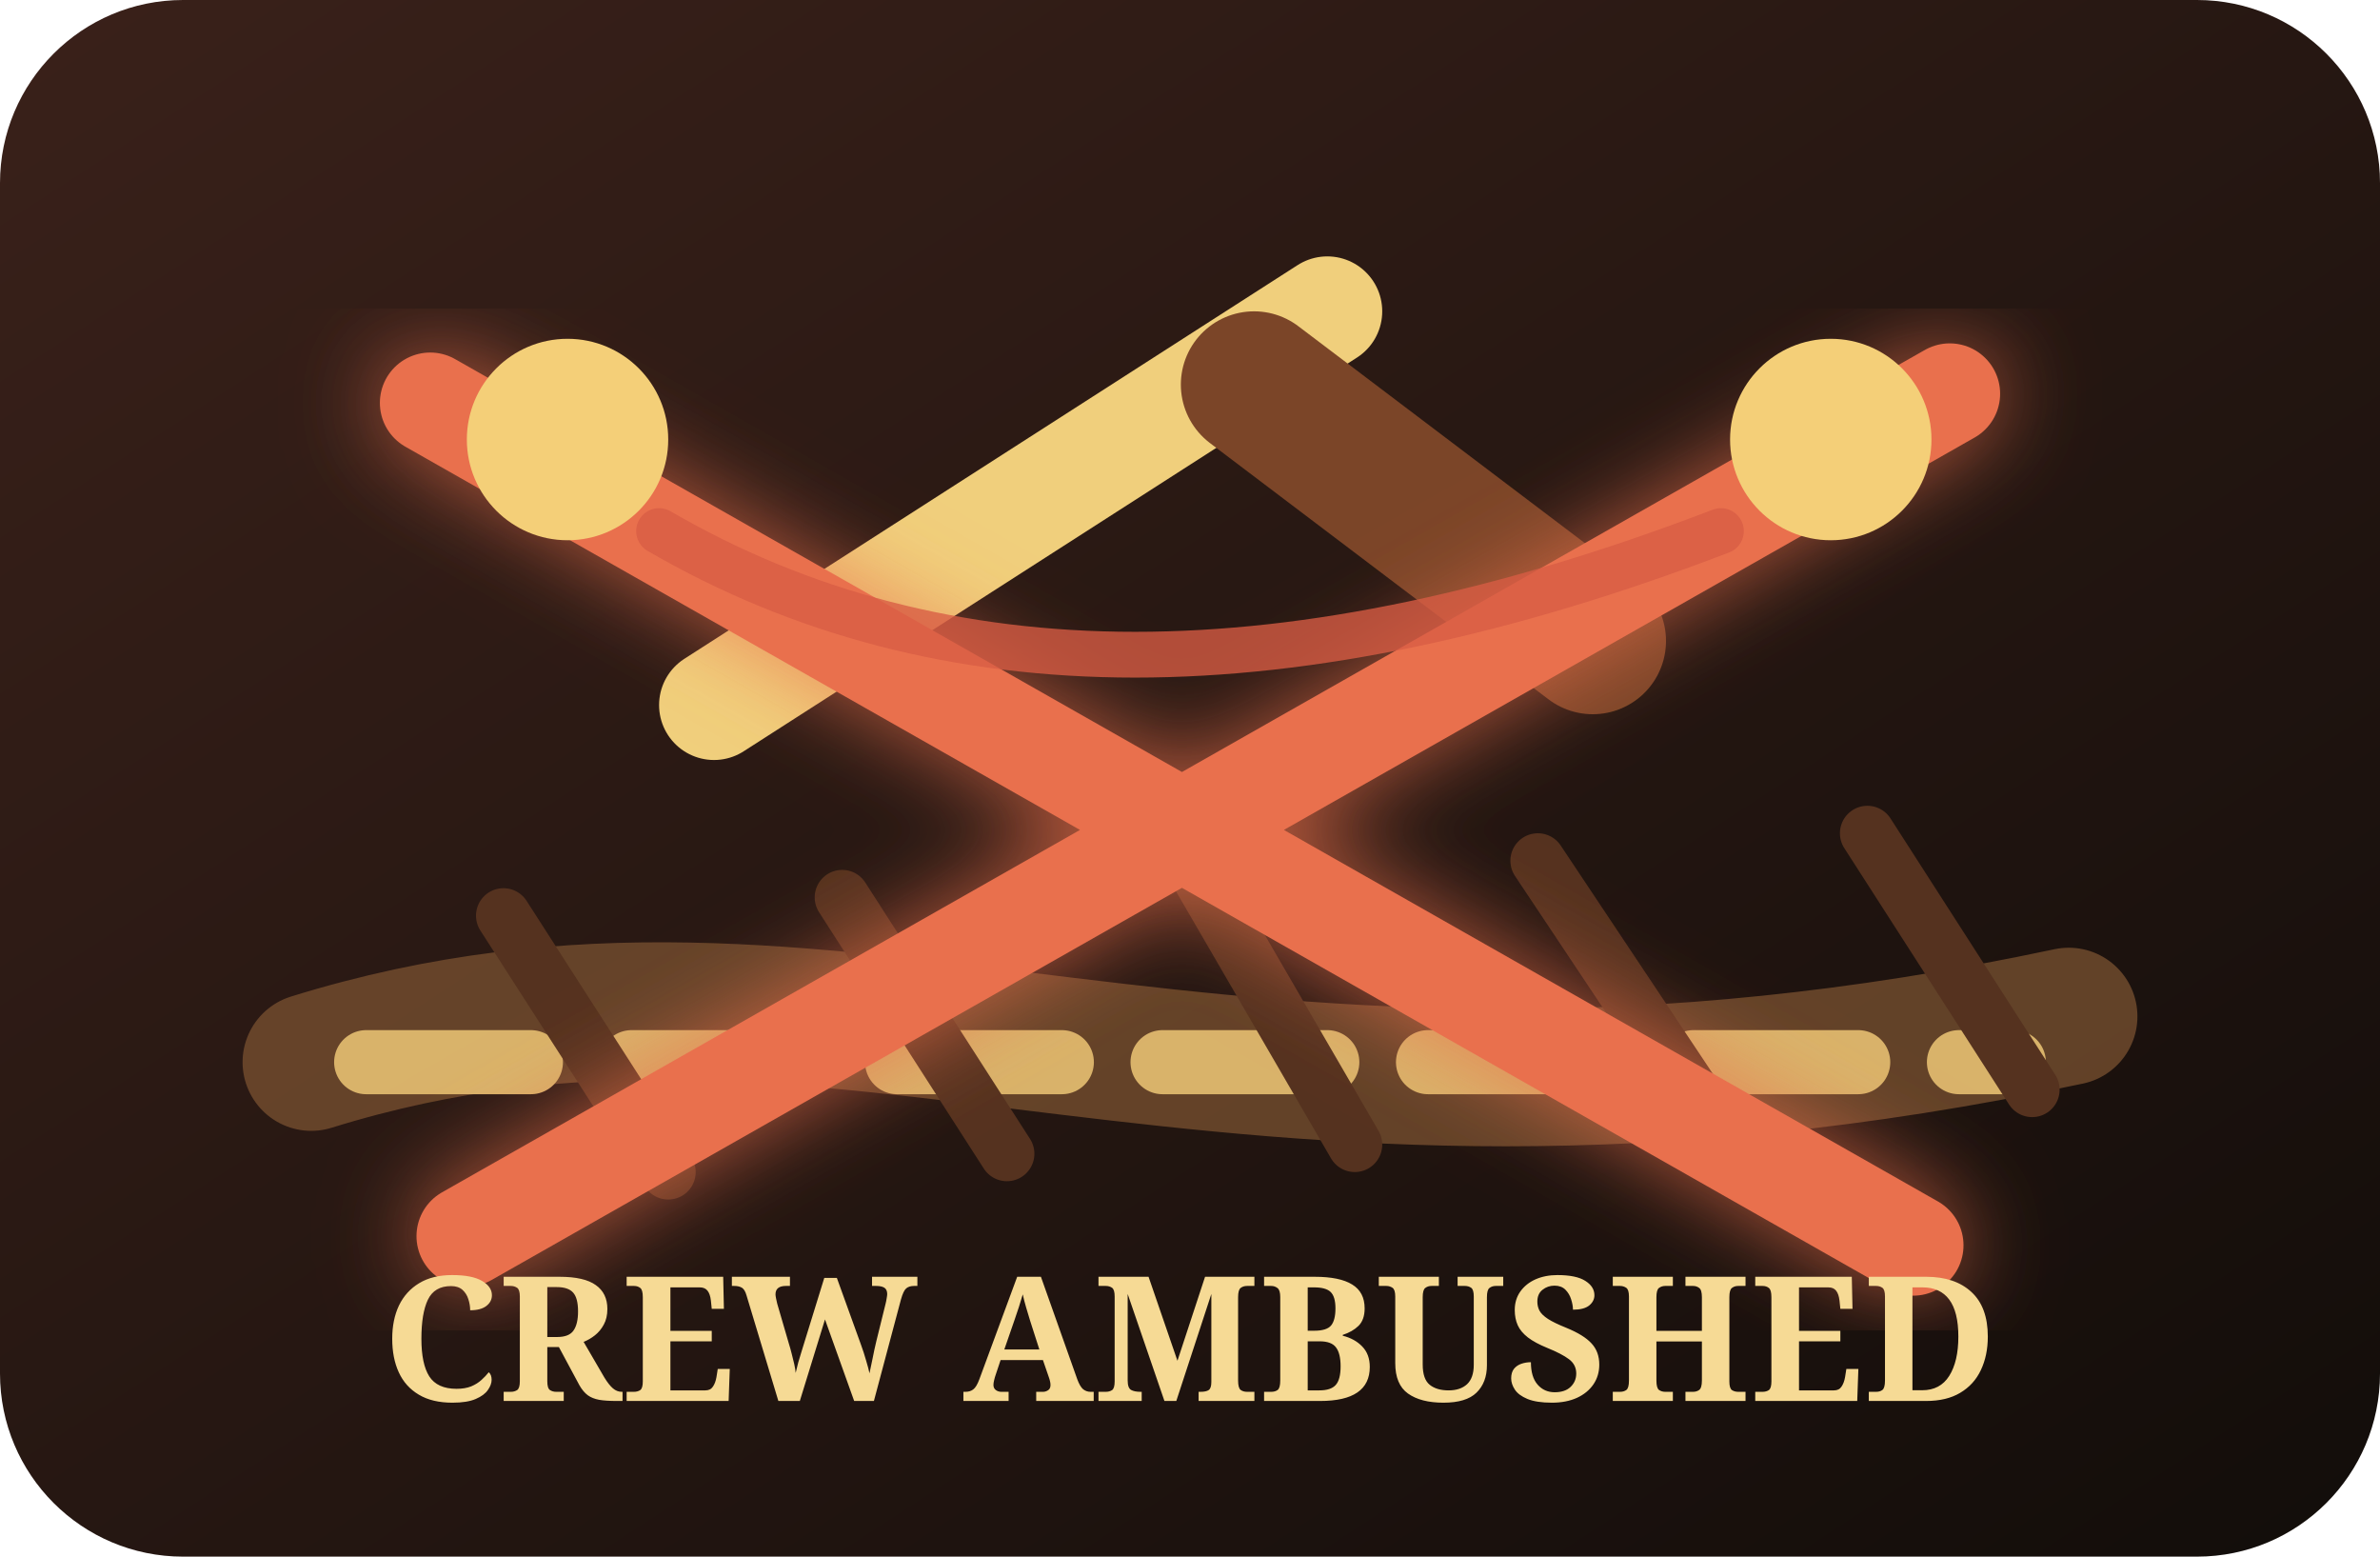
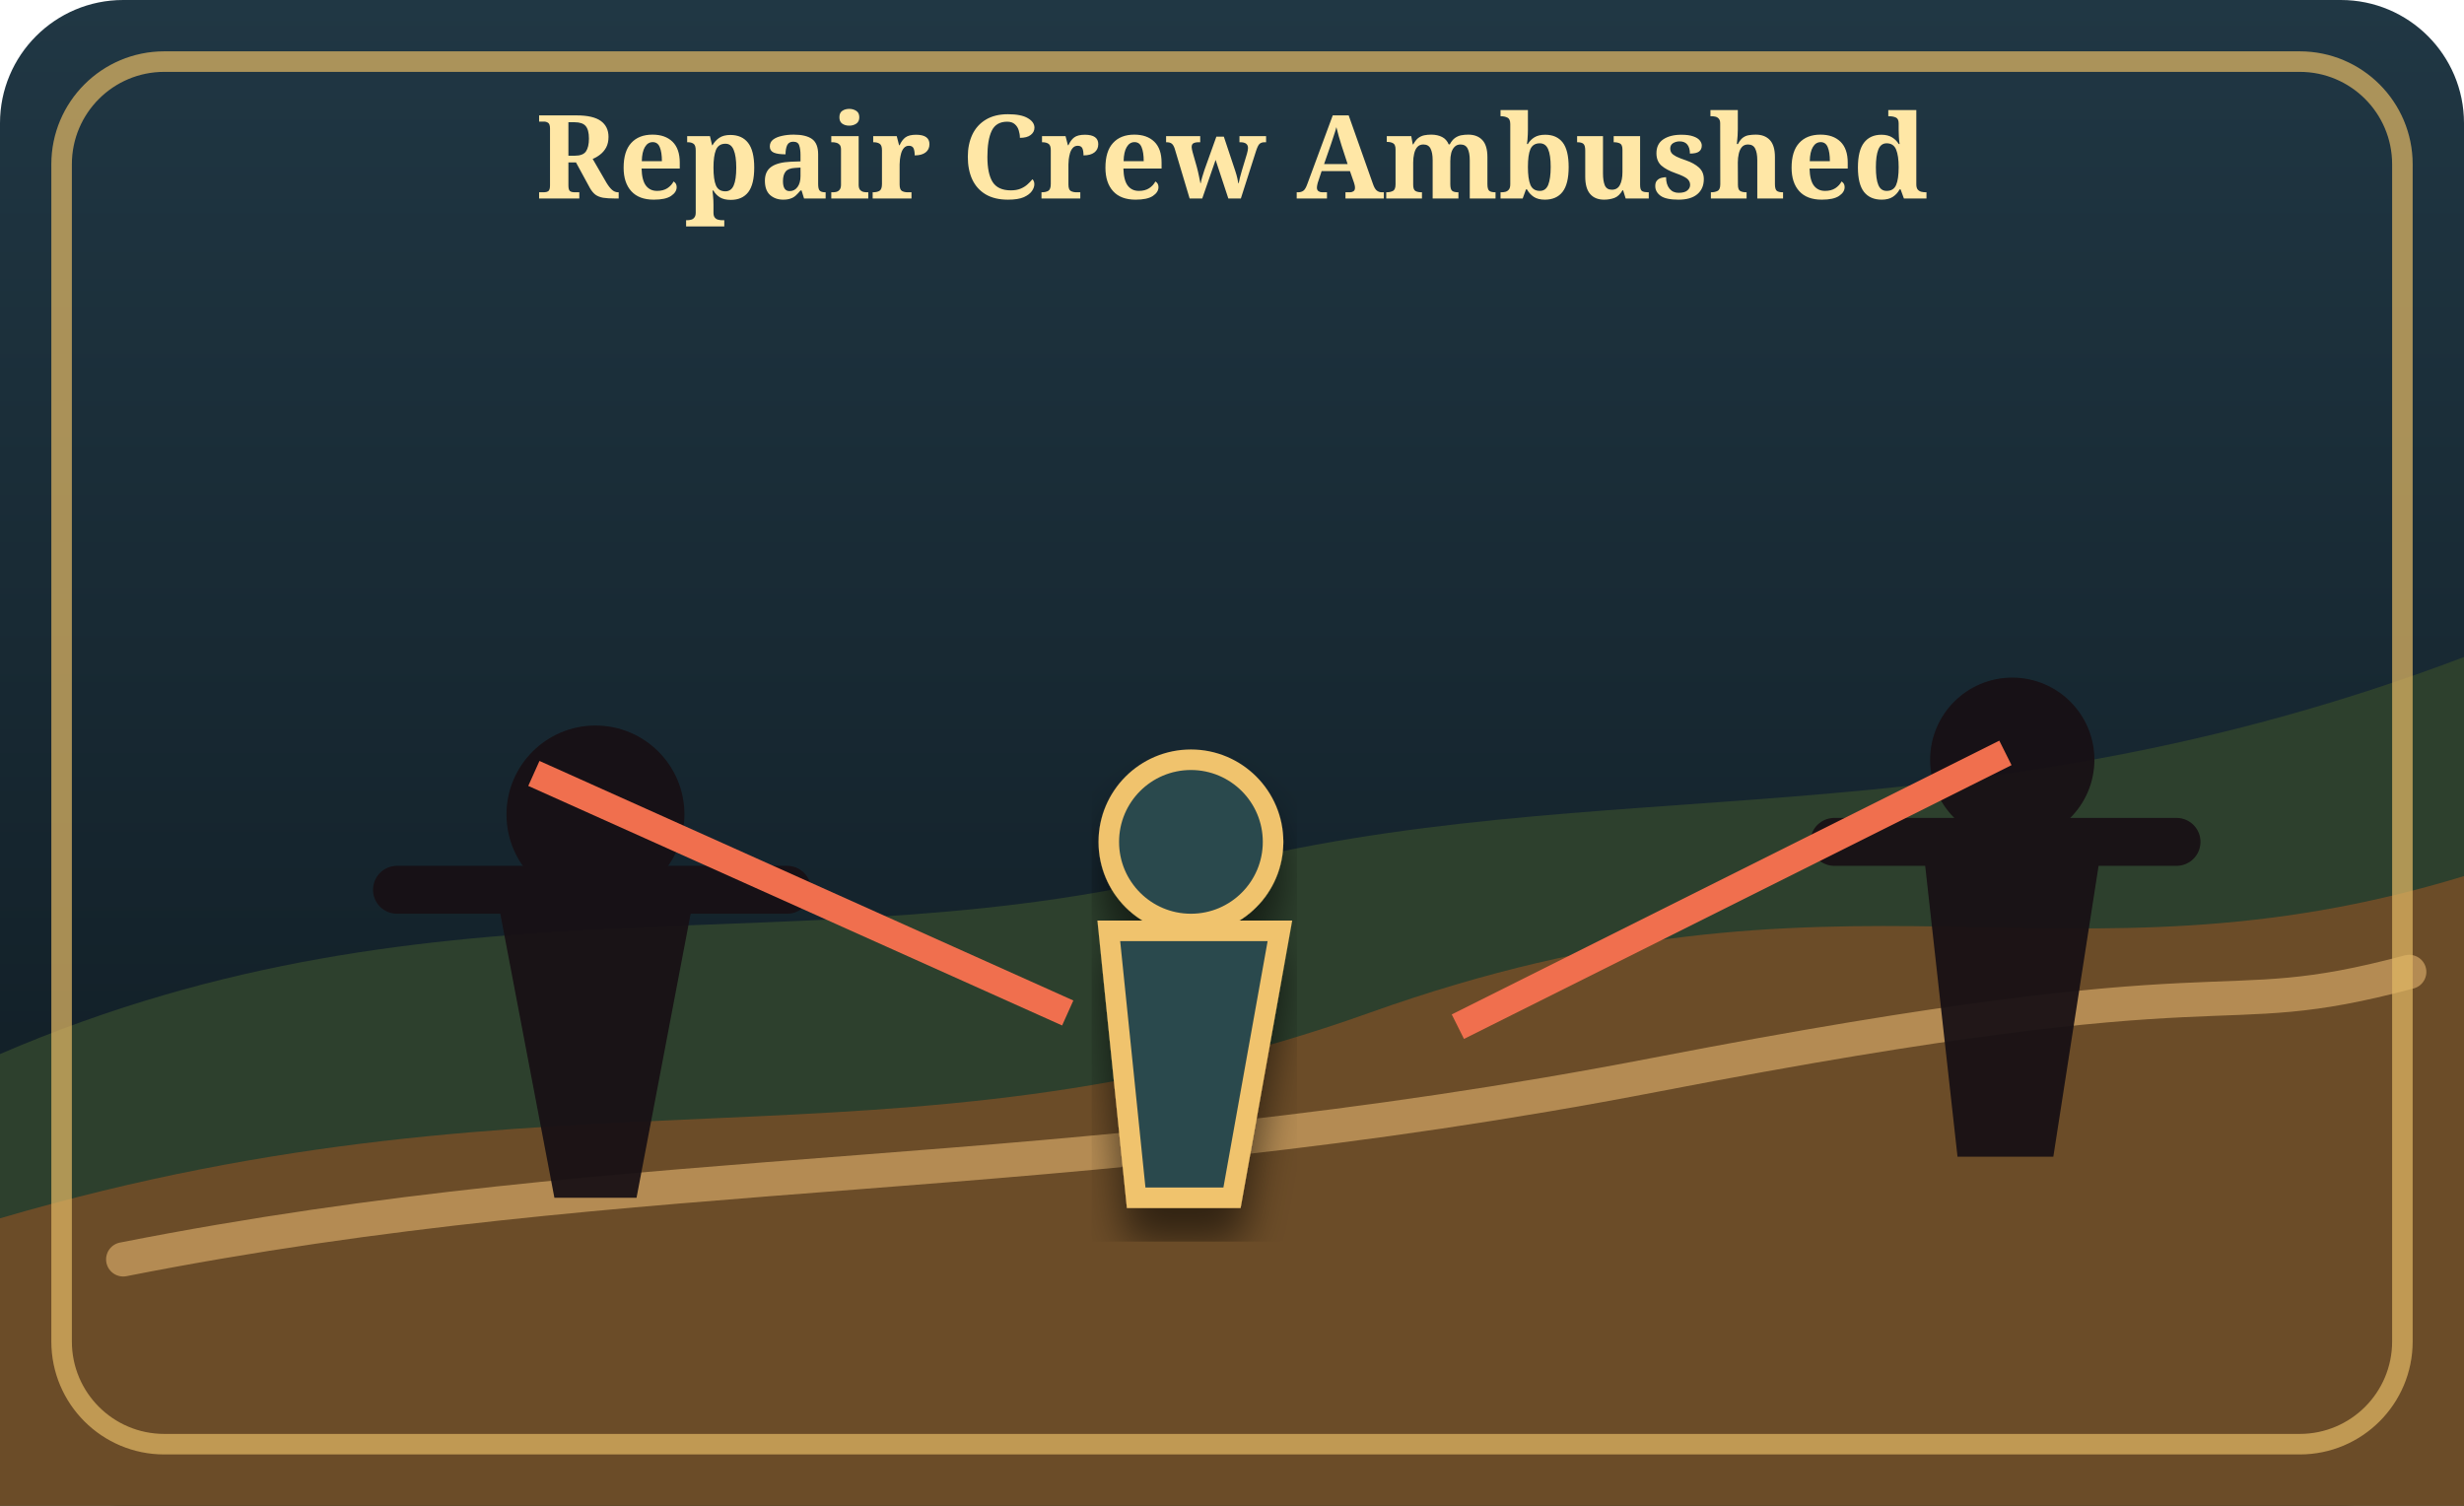
- <svg xmlns="http://www.w3.org/2000/svg" viewBox="0 0 260 170">
+ <svg xmlns="http://www.w3.org/2000/svg" viewBox="0 0 360 220" role="img" aria-label="Repair Crew Ambushed">
  <defs>
-     <linearGradient id="bg" y1="0" y2="1">
-       <stop offset="0" stop-color="#3a211a" />
-       <stop offset="1" stop-color="#120d0a" />
+     <linearGradient id="sky" x1="0" x2="0" y1="0" y2="1">
+       <stop offset="0" stop-color="#203744" />
+       <stop offset="1" stop-color="#0d171d" />
    </linearGradient>
-     <filter id="redGlow">
-       <feDropShadow dx="0" dy="0" stdDeviation="5" flood-color="#e96f4e" flood-opacity=".75" />
+     <linearGradient id="gold" x1="0" x2="1">
+       <stop offset="0" stop-color="#fff0ae" />
+       <stop offset=".5" stop-color="#d59d3e" />
+       <stop offset="1" stop-color="#fff1b8" />
+     </linearGradient>
+     <filter id="shadow">
+       <feDropShadow dx="0" dy="5" stdDeviation="3" flood-color="#000" flood-opacity=".55" />
    </filter>
  </defs>
-   <rect width="260" height="170" rx="20" fill="url(#bg)" />
-   <path d="M34 116c58-18 98 15 192-5" fill="none" stroke="#7a5130" stroke-width="15" stroke-linecap="round" opacity=".75" />
-   <path d="M40 116h180" stroke="#d9b36a" stroke-width="7" stroke-linecap="round" stroke-dasharray="18 11" />
-   <path d="M55 100l18 28M92 98l18 28M130 94l18 31M168 94l18 27M204 91l18 28" stroke="#55321f" stroke-width="6" stroke-linecap="round" />
-   <path d="M78 77l67-43" stroke="#f0cf7c" stroke-width="12" stroke-linecap="round" />
-   <path d="M137 42l37 28" stroke="#7b4528" stroke-width="16" stroke-linecap="round" />
-   <path d="M47 44l162 92M213 43L51 135" stroke="#e96f4e" stroke-width="11" stroke-linecap="round" filter="url(#redGlow)" />
-   <circle cx="62" cy="48" r="11" fill="#f4cf78" />
-   <circle cx="200" cy="48" r="11" fill="#f4cf78" />
-   <path d="M72 58c31 18 69 18 116 0" fill="none" stroke="#d85c44" stroke-width="5" stroke-linecap="round" opacity=".78" />
-   <text x="130" y="153" text-anchor="middle" font-family="Georgia,serif" font-size="19" font-weight="700" fill="#f6da95">CREW AMBUSHED</text>
+   <rect width="360" height="220" rx="18" fill="url(#sky)" />
+   <path d="M0 154 C65 126 118 142 176 127 S286 124 360 96 V220 H0z" fill="#2d402d" />
+   <path d="M0 178 C82 154 130 173 200 148 S301 146 360 128 V220 H0z" fill="#6b4c28" />
+   <path d="M18 184 C94 169 154 174 242 157 S322 150 352 142" fill="none" stroke="#d0a464" stroke-width="5" stroke-linecap="round" opacity=".72" />
+   <g fill="#171014" opacity=".94">
+     <path d="M73 133h28l-8 42H81z" />
+     <circle cx="87" cy="119" r="13" />
+     <path d="M58 130h57" stroke="#171014" stroke-width="7" stroke-linecap="round" />
+     <path d="M281 124h26l-7 45h-14z" />
+     <circle cx="294" cy="111" r="12" />
+     <path d="M268 123h50" stroke="#171014" stroke-width="7" stroke-linecap="round" />
+   </g>
+   <g filter="url(#shadow)" fill="#2c4a4d" stroke="#f0c36d" stroke-width="3">
+     <circle cx="174" cy="123" r="12" />
+     <path d="M162 136h25l-7 39h-14z" />
+   </g>
+   <path d="M78 113l78 35M293 110l-80 40" stroke="#f06f4e" stroke-width="4" />
+   <rect x="9" y="9" width="342" height="202" rx="15" fill="none" stroke="#e1b764" stroke-width="3" opacity=".72" />
+   <text x="180" y="29" text-anchor="middle" font-family="Georgia,serif" font-size="17" font-weight="800" fill="#ffe7a6">Repair Crew Ambushed</text>
</svg>
